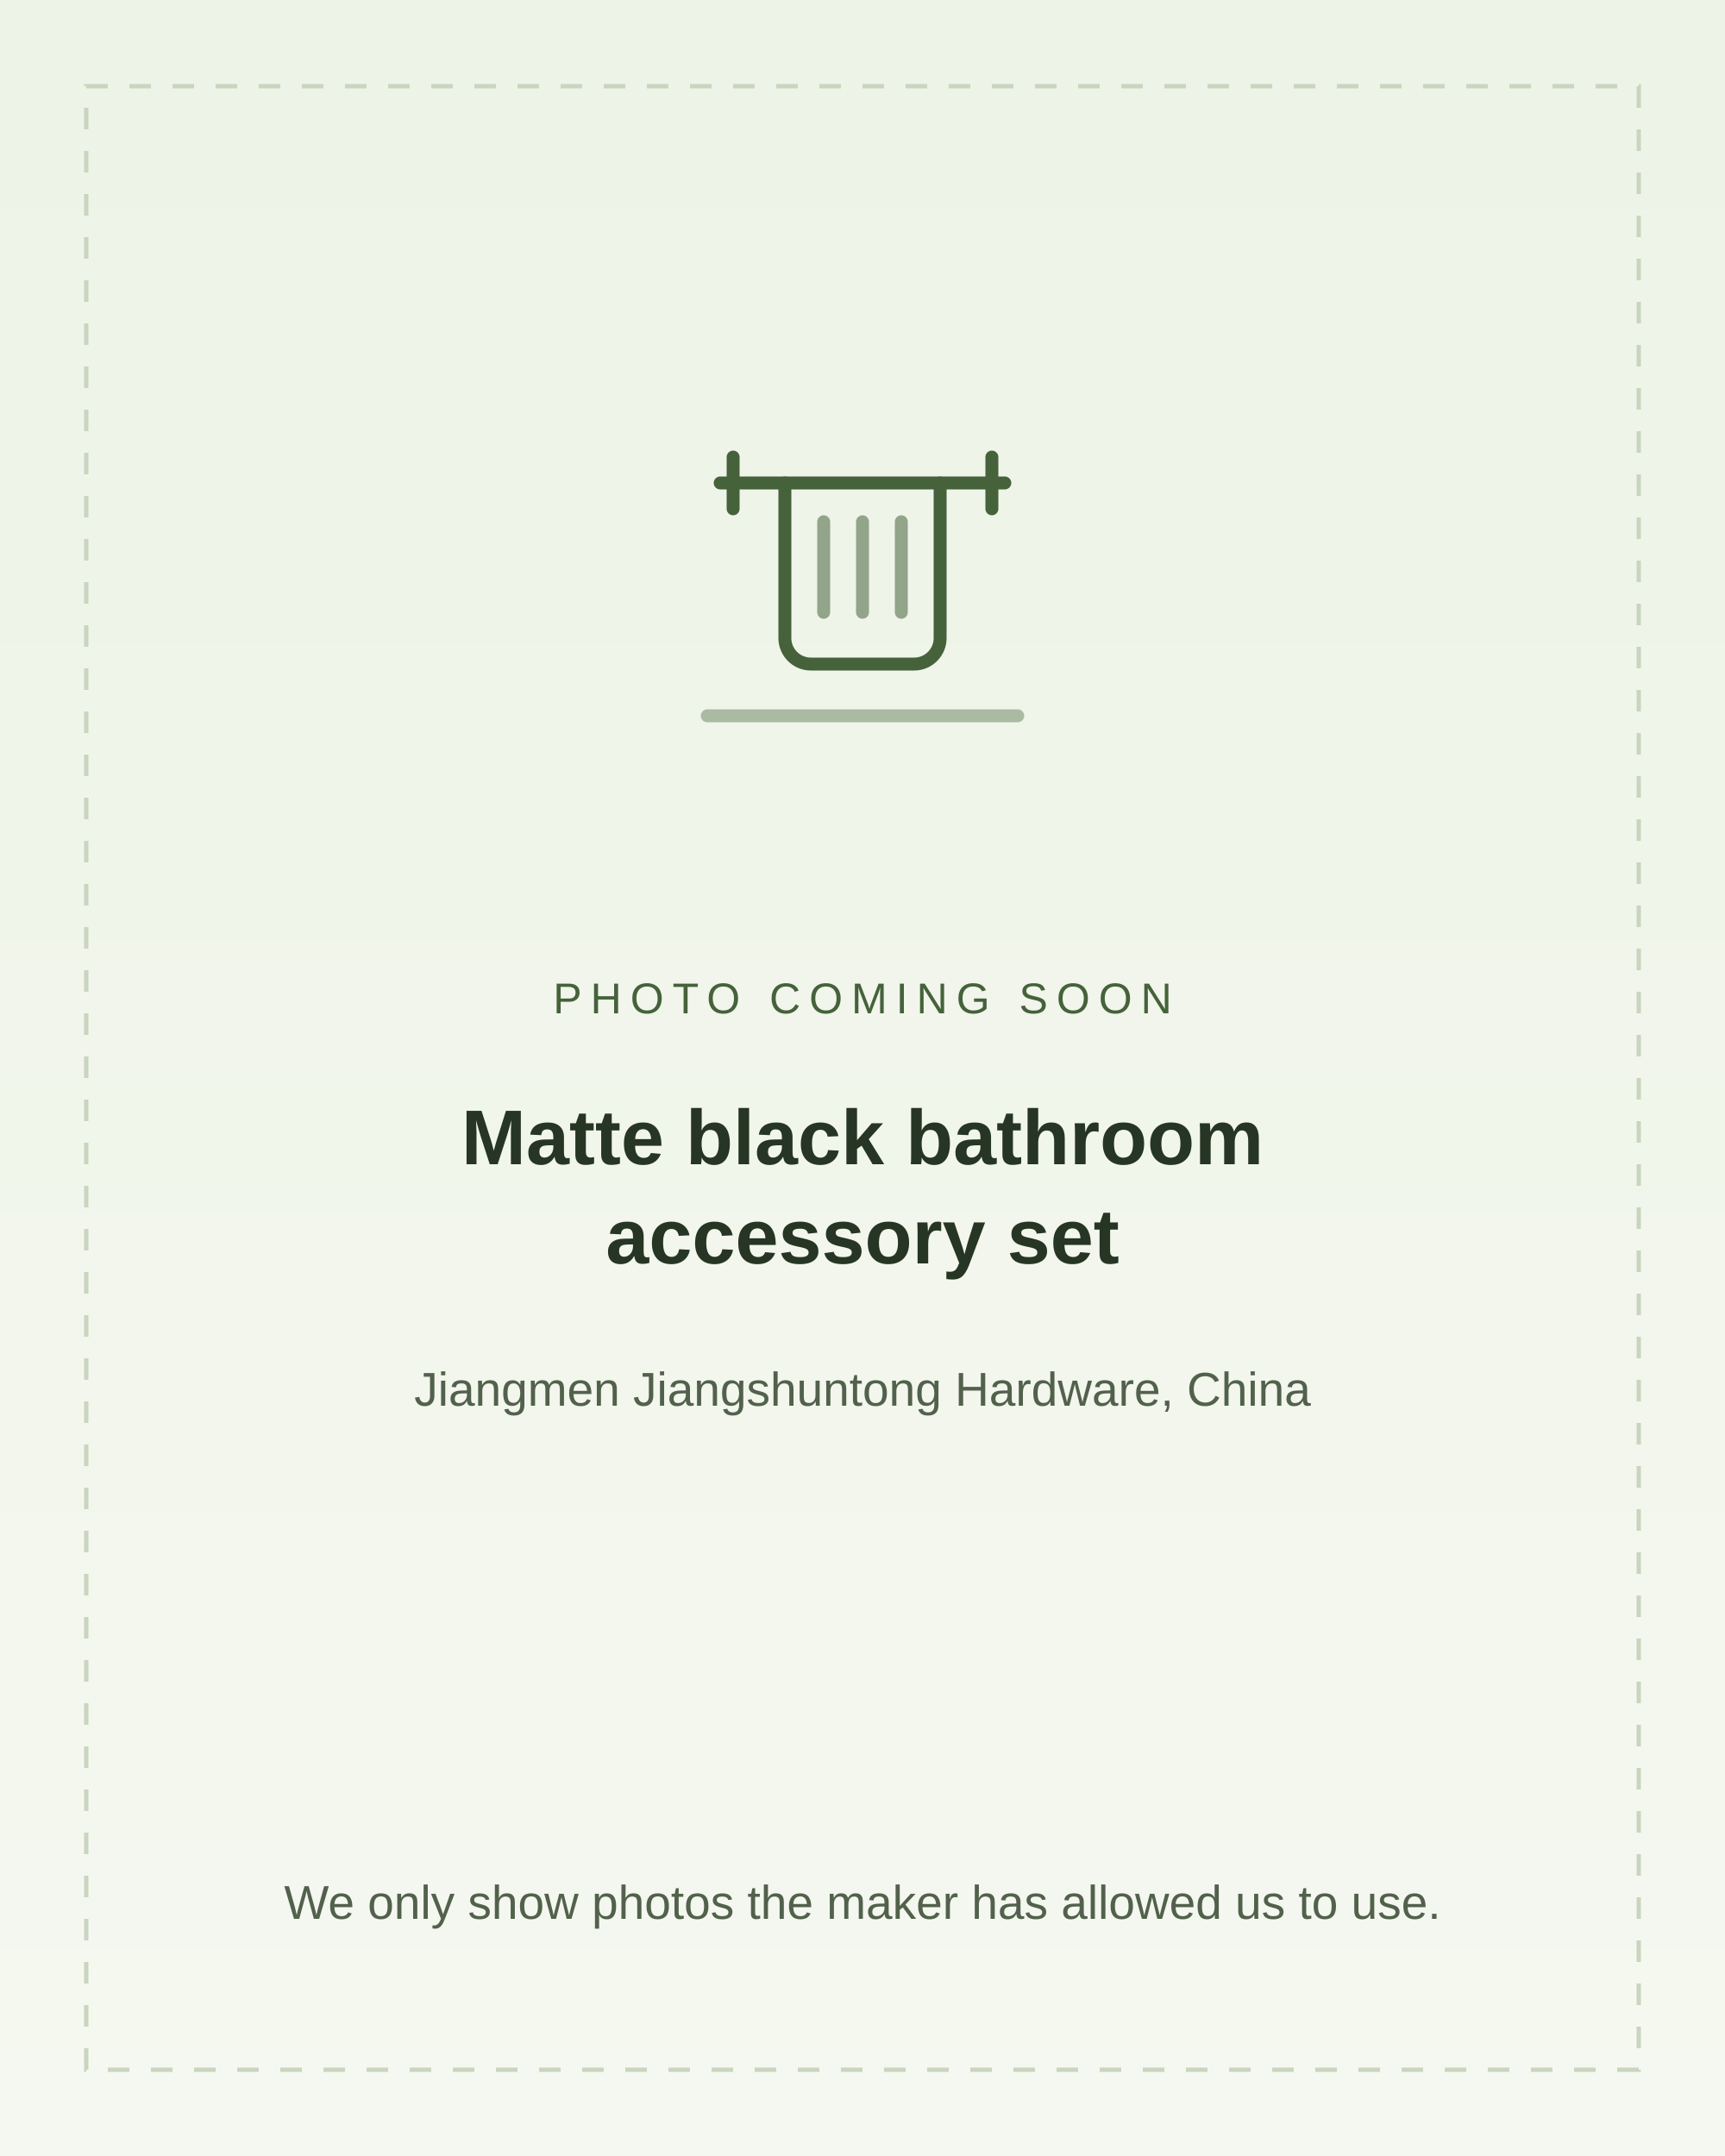
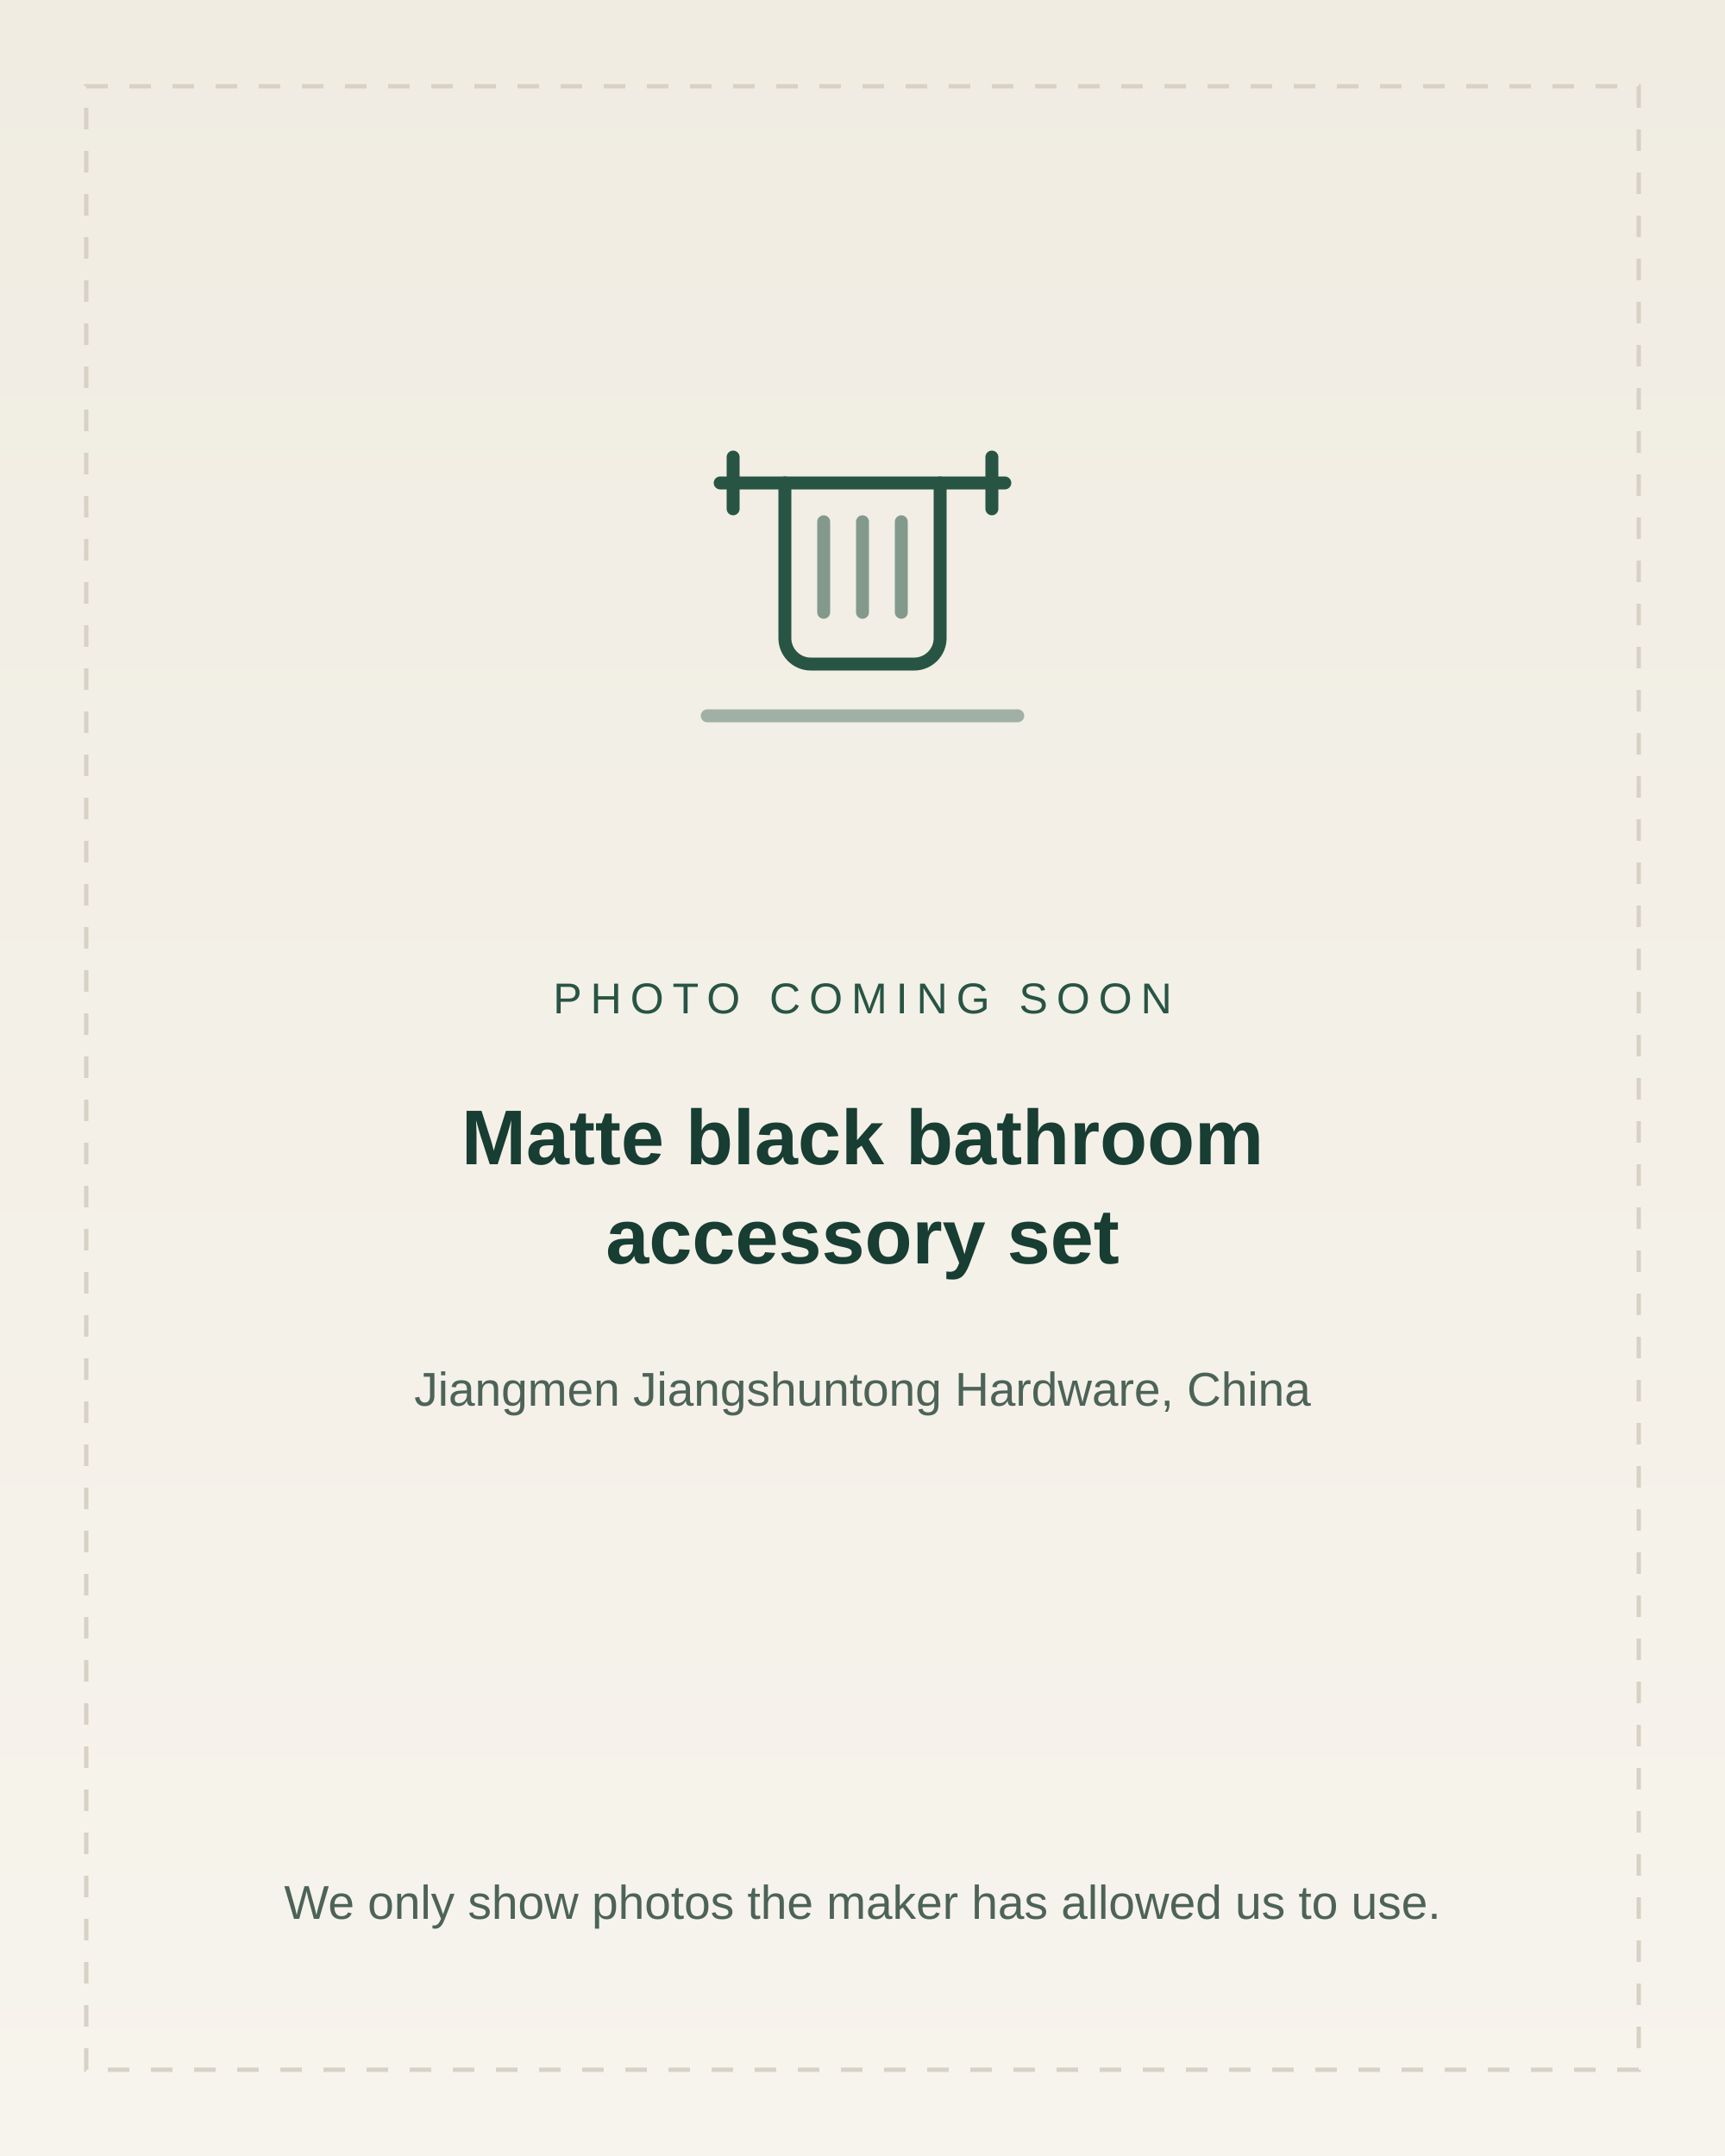
<svg xmlns="http://www.w3.org/2000/svg" viewBox="0 0 800 1000" width="800" height="1000">
  <defs>
    <linearGradient id="bg" x1="0" y1="0" x2="0" y2="1">
-       <stop offset="0" stop-color="#edf3e6" />
-       <stop offset="1" stop-color="#f5f8f0" />
+       <stop offset="0" stop-color="#f0ece2" />
+       <stop offset="1" stop-color="#f7f4ed" />
    </linearGradient>
  </defs>
  <rect width="800" height="1000" fill="url(#bg)" />
-   <rect x="40" y="40" width="720" height="920" fill="none" stroke="#c9d5bf" stroke-width="2" stroke-dasharray="10 10" />
-   <g color="#45623b" transform="translate(304 170) scale(3)">
+   <rect x="40" y="40" width="720" height="920" fill="none" stroke="#d7d2c5" stroke-width="2" stroke-dasharray="10 10" />
+   <g color="#285444" transform="translate(304 170) scale(3)">
    <g fill="none" stroke="currentColor" stroke-width="2" stroke-linecap="round" stroke-linejoin="round">
      <path d="M10 18h44" />
      <path d="M12 14v8M52 14v8" />
      <path d="M20 18v24c0 2.2 1.8 4 4 4h16c2.2 0 4-1.8 4-4V18" />
      <path d="M26 24v14M32 24v14M38 24v14" stroke-opacity=".55" />
      <path d="M8 54h48" stroke-opacity=".4" />
    </g>
  </g>
-   <text x="400" y="470" text-anchor="middle" fill="#45623b" font-family="Work Sans, Arial, sans-serif" font-size="20" letter-spacing="4">PHOTO COMING SOON</text>
-   <text x="400" y="540" text-anchor="middle" fill="#273524" font-family="Work Sans, Arial, sans-serif" font-size="36" font-weight="700">Matte black bathroom</text>
-   <text x="400" y="586" text-anchor="middle" fill="#273524" font-family="Work Sans, Arial, sans-serif" font-size="36" font-weight="700">accessory set</text>
-   <text x="400" y="652" text-anchor="middle" fill="#52614c" font-family="Work Sans, Arial, sans-serif" font-size="22">Jiangmen Jiangshuntong Hardware, China</text>
-   <text x="400" y="890" text-anchor="middle" fill="#52614c" font-family="Work Sans, Arial, sans-serif" font-size="22">We only show photos the maker has allowed us to use.</text>
+   <text x="400" y="470" text-anchor="middle" fill="#285444" font-family="DM Sans, Arial, sans-serif" font-size="20" letter-spacing="4">PHOTO COMING SOON</text>
+   <text x="400" y="540" text-anchor="middle" fill="#183d32" font-family="DM Sans, Arial, sans-serif" font-size="36" font-weight="700">Matte black bathroom</text>
+   <text x="400" y="586" text-anchor="middle" fill="#183d32" font-family="DM Sans, Arial, sans-serif" font-size="36" font-weight="700">accessory set</text>
+   <text x="400" y="652" text-anchor="middle" fill="#4d6358" font-family="DM Sans, Arial, sans-serif" font-size="22">Jiangmen Jiangshuntong Hardware, China</text>
+   <text x="400" y="890" text-anchor="middle" fill="#4d6358" font-family="DM Sans, Arial, sans-serif" font-size="22">We only show photos the maker has allowed us to use.</text>
</svg>
